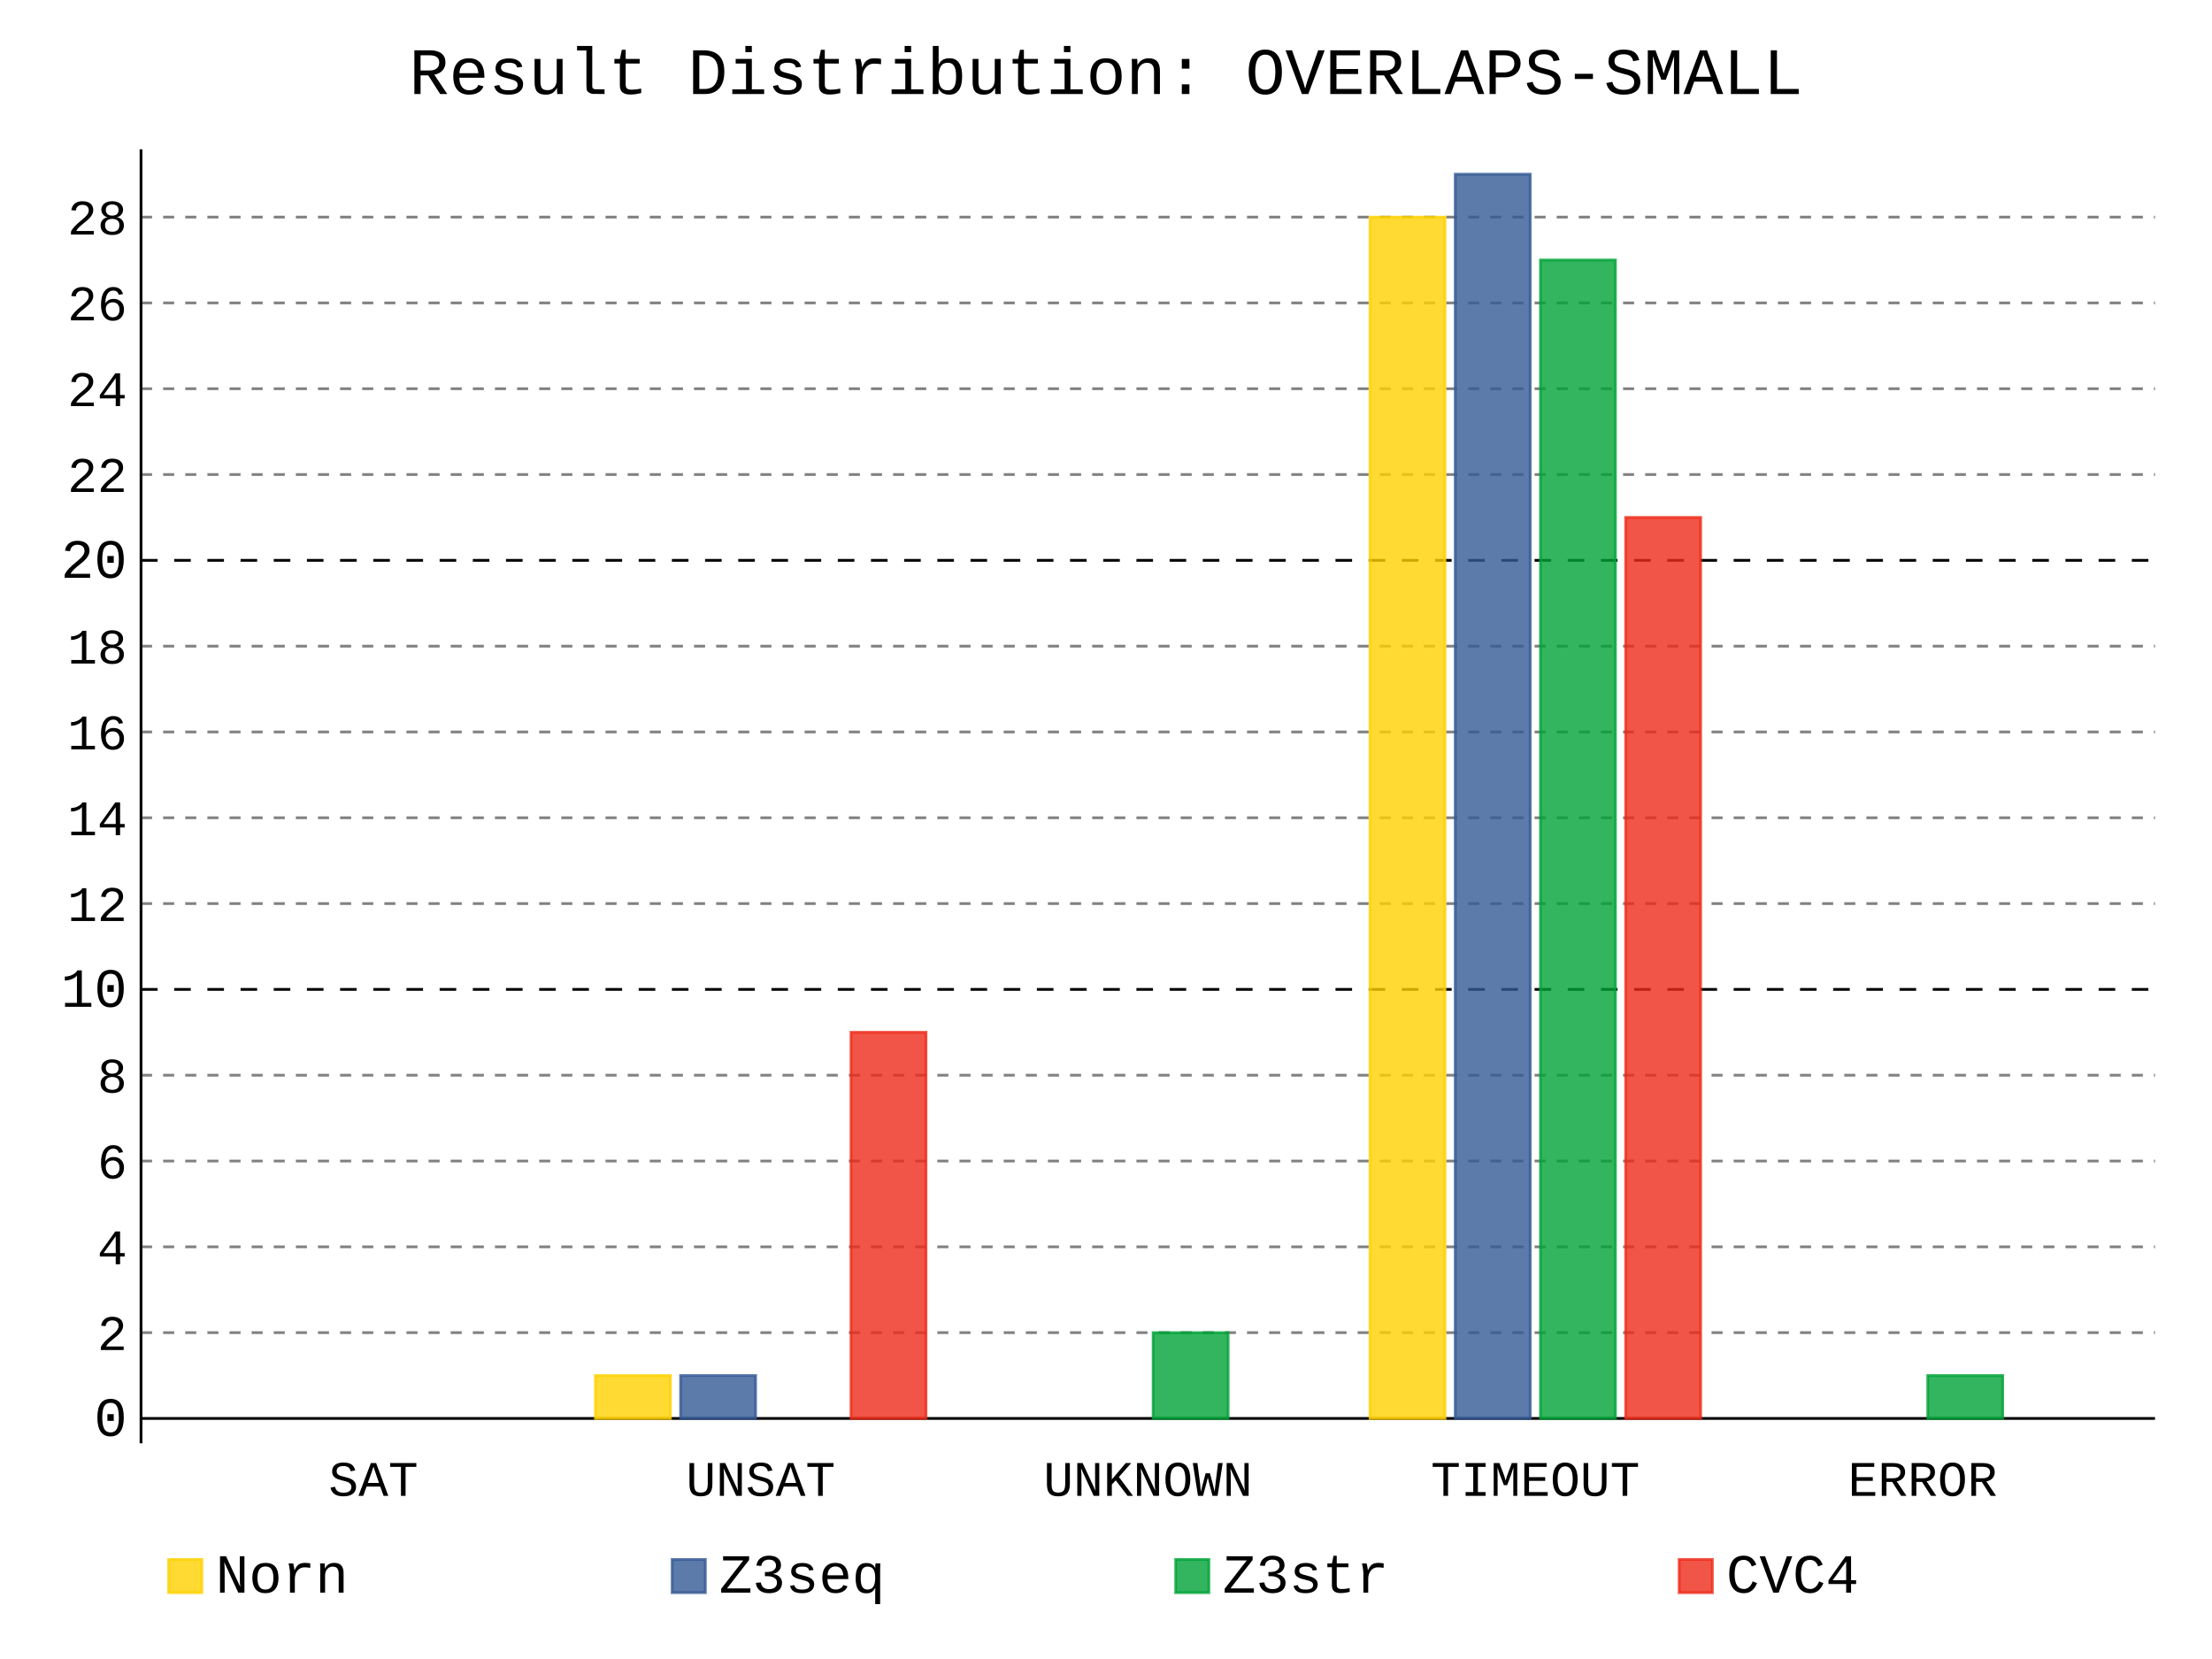
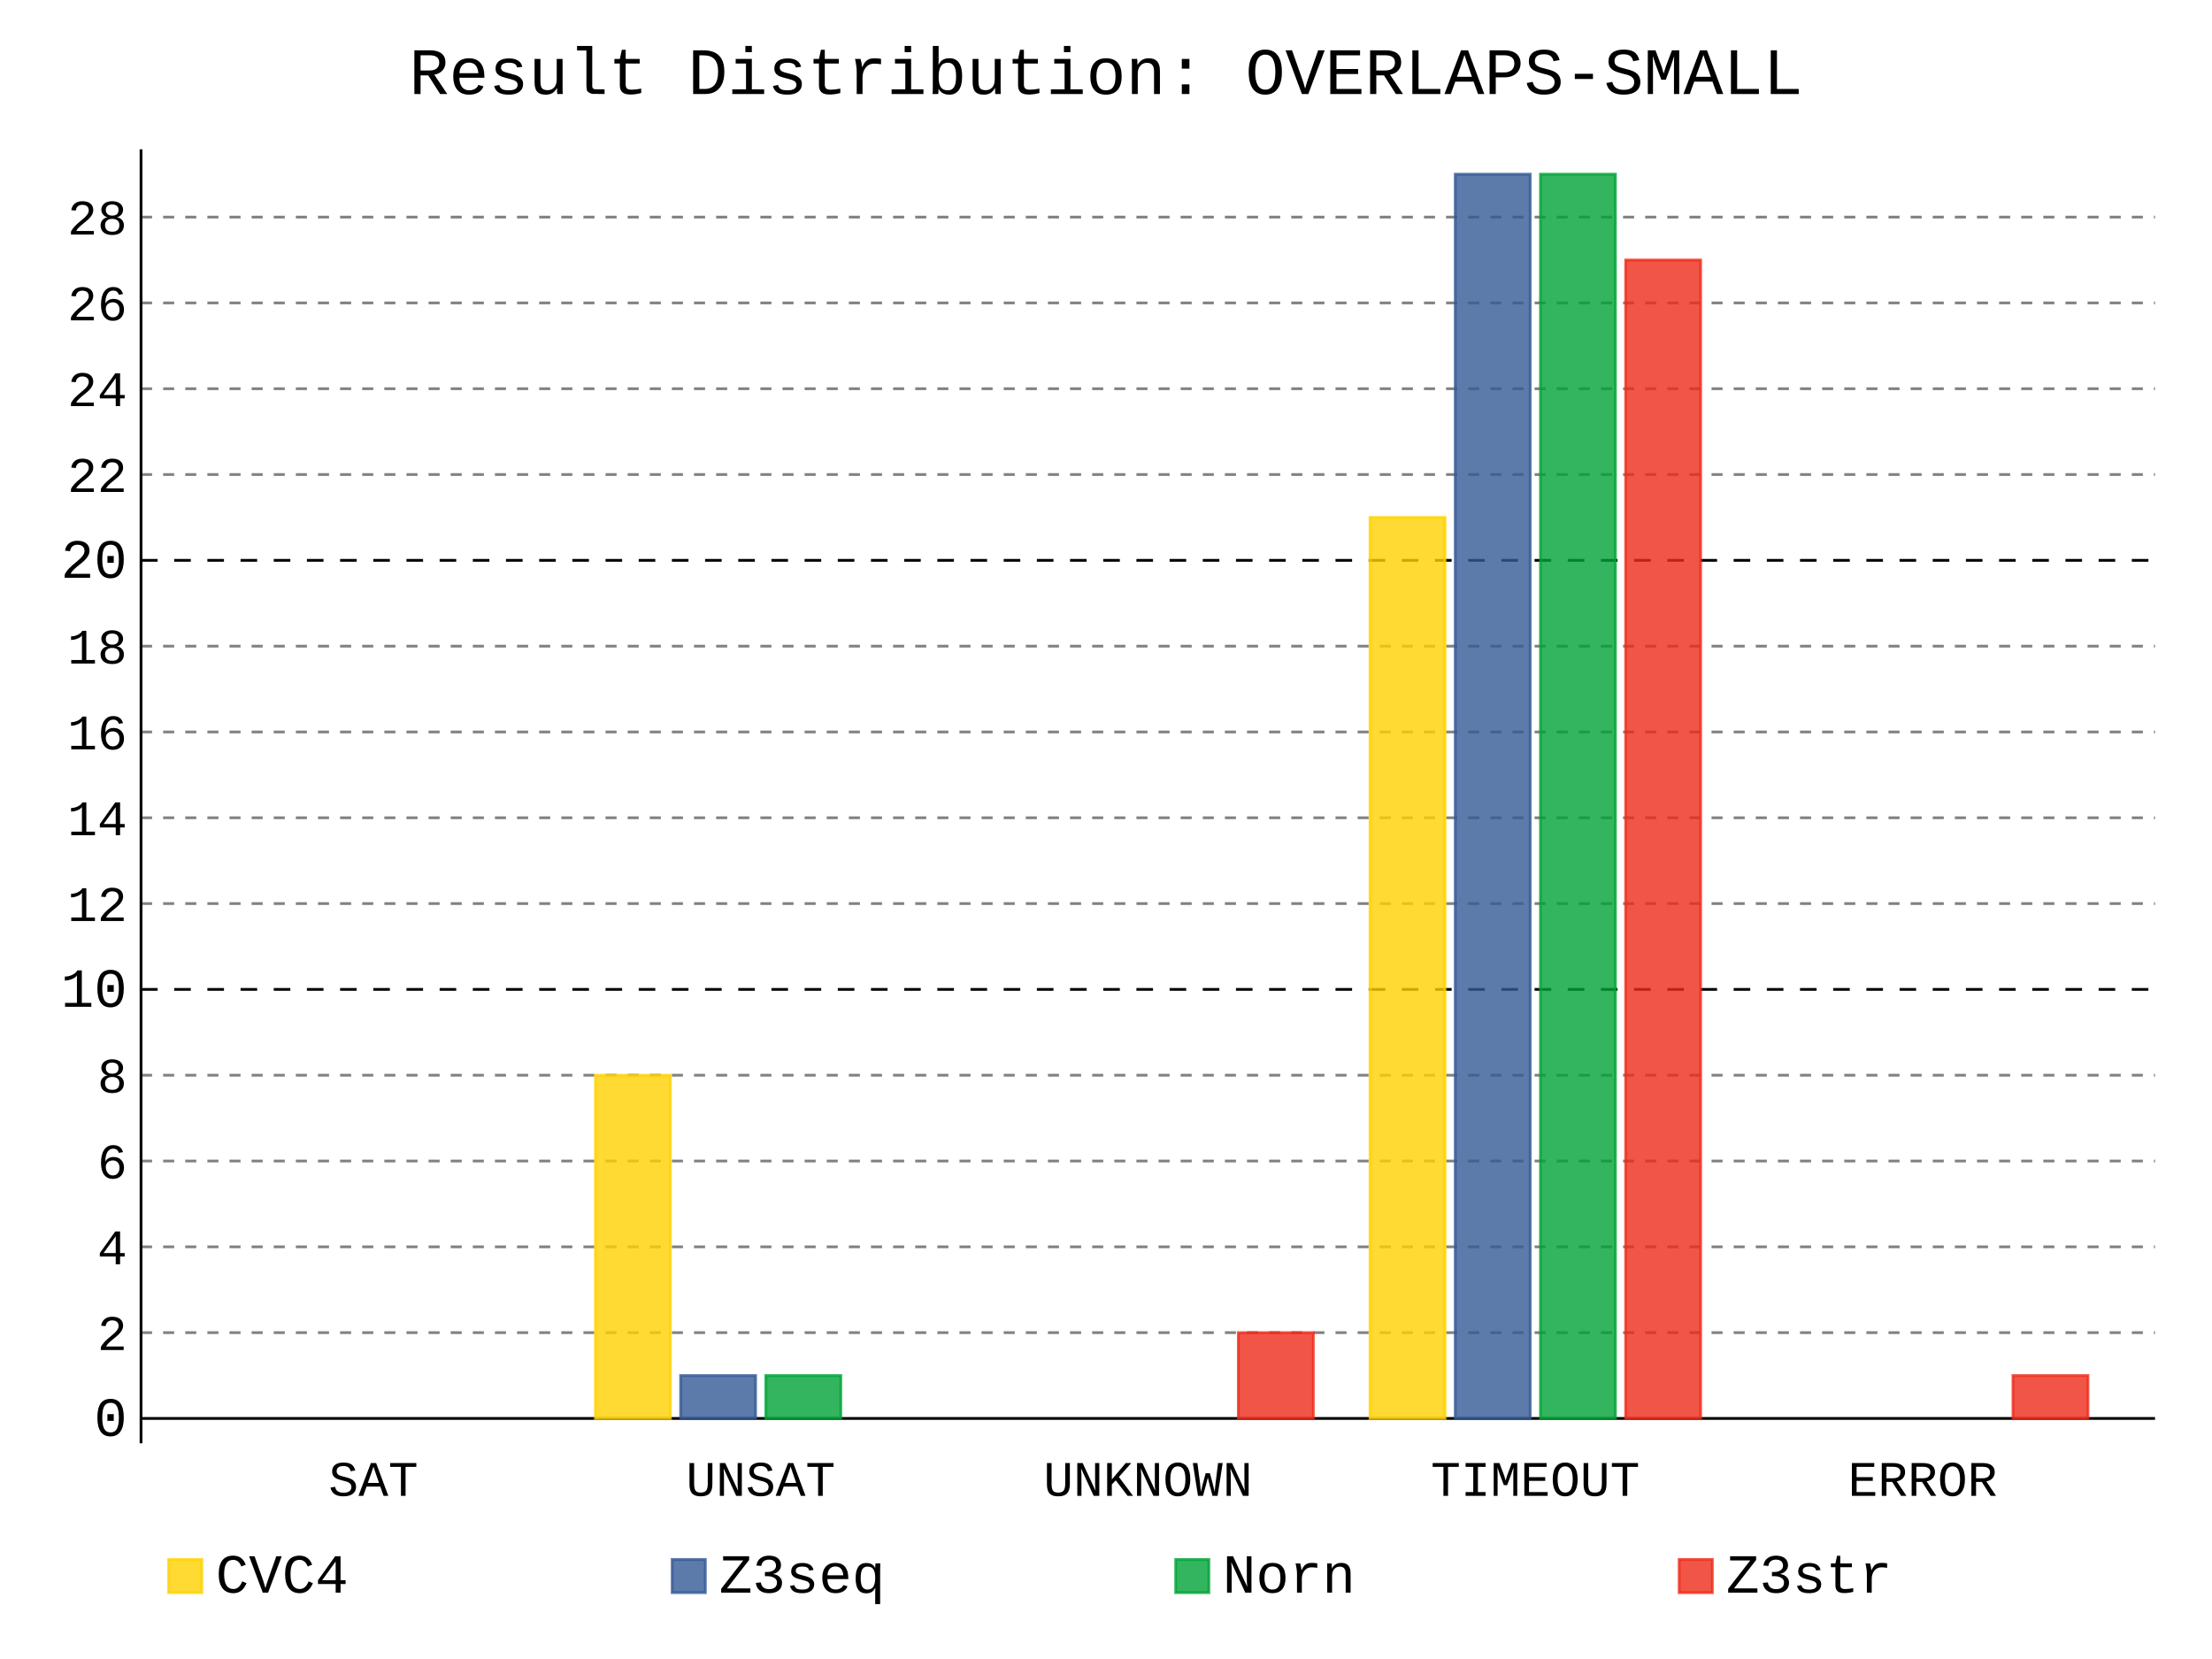
- <svg xmlns="http://www.w3.org/2000/svg" id="chart-b6ed156c-bb88-4a6a-ae41-9a3c95c2acdc" class="pygal-chart" viewBox="0 0 800 600">
+ <svg xmlns="http://www.w3.org/2000/svg" id="chart-f5a711dc-3857-4620-9b81-c6507b2f1856" class="pygal-chart" viewBox="0 0 800 600">
  <defs>
-     <style type="text/css">#chart-b6ed156c-bb88-4a6a-ae41-9a3c95c2acdc{-webkit-user-select:none;-webkit-font-smoothing:antialiased;font-family:Consolas,"Liberation Mono",Menlo,Courier,monospace}#chart-b6ed156c-bb88-4a6a-ae41-9a3c95c2acdc .title{font-family:Consolas,"Liberation Mono",Menlo,Courier,monospace;font-size:24px}#chart-b6ed156c-bb88-4a6a-ae41-9a3c95c2acdc .legends .legend text{font-family:Consolas,"Liberation Mono",Menlo,Courier,monospace;font-size:20px}#chart-b6ed156c-bb88-4a6a-ae41-9a3c95c2acdc .axis text{font-family:Consolas,"Liberation Mono",Menlo,Courier,monospace;font-size:18px}#chart-b6ed156c-bb88-4a6a-ae41-9a3c95c2acdc .axis text.major{font-family:Consolas,"Liberation Mono",Menlo,Courier,monospace;font-size:20px}#chart-b6ed156c-bb88-4a6a-ae41-9a3c95c2acdc .text-overlay text.value{font-family:Consolas,"Liberation Mono",Menlo,Courier,monospace;font-size:22px}#chart-b6ed156c-bb88-4a6a-ae41-9a3c95c2acdc .text-overlay text.label{font-family:Consolas,"Liberation Mono",Menlo,Courier,monospace;font-size:20px}#chart-b6ed156c-bb88-4a6a-ae41-9a3c95c2acdc .tooltip{font-family:Consolas,"Liberation Mono",Menlo,Courier,monospace;font-size:20px}#chart-b6ed156c-bb88-4a6a-ae41-9a3c95c2acdc text.no_data{font-family:Consolas,"Liberation Mono",Menlo,Courier,monospace;font-size:64px}
- #chart-b6ed156c-bb88-4a6a-ae41-9a3c95c2acdc{background-color:#FFFFFF}#chart-b6ed156c-bb88-4a6a-ae41-9a3c95c2acdc path,#chart-b6ed156c-bb88-4a6a-ae41-9a3c95c2acdc line,#chart-b6ed156c-bb88-4a6a-ae41-9a3c95c2acdc rect,#chart-b6ed156c-bb88-4a6a-ae41-9a3c95c2acdc circle{-webkit-transition:100ms;-moz-transition:100ms;transition:100ms}#chart-b6ed156c-bb88-4a6a-ae41-9a3c95c2acdc .graph &gt; .background{fill:#FFFFFF}#chart-b6ed156c-bb88-4a6a-ae41-9a3c95c2acdc .plot &gt; .background{fill:#FFFFFF}#chart-b6ed156c-bb88-4a6a-ae41-9a3c95c2acdc .graph{fill:#000000}#chart-b6ed156c-bb88-4a6a-ae41-9a3c95c2acdc text.no_data{fill:#000000}#chart-b6ed156c-bb88-4a6a-ae41-9a3c95c2acdc .title{fill:#000000}#chart-b6ed156c-bb88-4a6a-ae41-9a3c95c2acdc .legends .legend text{fill:#000000}#chart-b6ed156c-bb88-4a6a-ae41-9a3c95c2acdc .legends .legend:hover text{fill:#000000}#chart-b6ed156c-bb88-4a6a-ae41-9a3c95c2acdc .axis .line{stroke:#000000}#chart-b6ed156c-bb88-4a6a-ae41-9a3c95c2acdc .axis .guide.line{stroke:#828282}#chart-b6ed156c-bb88-4a6a-ae41-9a3c95c2acdc .axis .major.line{stroke:#000000}#chart-b6ed156c-bb88-4a6a-ae41-9a3c95c2acdc .axis text.major{fill:#000000}#chart-b6ed156c-bb88-4a6a-ae41-9a3c95c2acdc .axis.y .guides:hover .guide.line,#chart-b6ed156c-bb88-4a6a-ae41-9a3c95c2acdc .line-graph .axis.x .guides:hover .guide.line,#chart-b6ed156c-bb88-4a6a-ae41-9a3c95c2acdc .stackedline-graph .axis.x .guides:hover .guide.line,#chart-b6ed156c-bb88-4a6a-ae41-9a3c95c2acdc .xy-graph .axis.x .guides:hover .guide.line{stroke:#000000}#chart-b6ed156c-bb88-4a6a-ae41-9a3c95c2acdc .axis .guides:hover text{fill:#000000}#chart-b6ed156c-bb88-4a6a-ae41-9a3c95c2acdc .reactive{fill-opacity:.8;stroke-opacity:.8}#chart-b6ed156c-bb88-4a6a-ae41-9a3c95c2acdc .ci{stroke:#000000}#chart-b6ed156c-bb88-4a6a-ae41-9a3c95c2acdc .reactive.active,#chart-b6ed156c-bb88-4a6a-ae41-9a3c95c2acdc .active .reactive{fill-opacity:.9;stroke-opacity:.9;stroke-width:4}#chart-b6ed156c-bb88-4a6a-ae41-9a3c95c2acdc .ci .reactive.active{stroke-width:1.5}#chart-b6ed156c-bb88-4a6a-ae41-9a3c95c2acdc .series text{fill:#000000}#chart-b6ed156c-bb88-4a6a-ae41-9a3c95c2acdc .tooltip rect{fill:#FFFFFF;stroke:#000000;-webkit-transition:opacity 100ms;-moz-transition:opacity 100ms;transition:opacity 100ms}#chart-b6ed156c-bb88-4a6a-ae41-9a3c95c2acdc .tooltip .label{fill:#000000}#chart-b6ed156c-bb88-4a6a-ae41-9a3c95c2acdc .tooltip .label{fill:#000000}#chart-b6ed156c-bb88-4a6a-ae41-9a3c95c2acdc .tooltip .legend{font-size:.8em;fill:#828282}#chart-b6ed156c-bb88-4a6a-ae41-9a3c95c2acdc .tooltip .x_label{font-size:.6em;fill:#000000}#chart-b6ed156c-bb88-4a6a-ae41-9a3c95c2acdc .tooltip .xlink{font-size:.5em;text-decoration:underline}#chart-b6ed156c-bb88-4a6a-ae41-9a3c95c2acdc .tooltip .value{font-size:1.5em}#chart-b6ed156c-bb88-4a6a-ae41-9a3c95c2acdc .bound{font-size:.5em}#chart-b6ed156c-bb88-4a6a-ae41-9a3c95c2acdc .max-value{font-size:.75em;fill:#828282}#chart-b6ed156c-bb88-4a6a-ae41-9a3c95c2acdc .map-element{fill:#FFFFFF;stroke:#828282 !important}#chart-b6ed156c-bb88-4a6a-ae41-9a3c95c2acdc .map-element .reactive{fill-opacity:inherit;stroke-opacity:inherit}#chart-b6ed156c-bb88-4a6a-ae41-9a3c95c2acdc .color-0,#chart-b6ed156c-bb88-4a6a-ae41-9a3c95c2acdc .color-0 a:visited{stroke:#FFD000;fill:#FFD000}#chart-b6ed156c-bb88-4a6a-ae41-9a3c95c2acdc .color-1,#chart-b6ed156c-bb88-4a6a-ae41-9a3c95c2acdc .color-1 a:visited{stroke:#345995;fill:#345995}#chart-b6ed156c-bb88-4a6a-ae41-9a3c95c2acdc .color-2,#chart-b6ed156c-bb88-4a6a-ae41-9a3c95c2acdc .color-2 a:visited{stroke:#01A337;fill:#01A337}#chart-b6ed156c-bb88-4a6a-ae41-9a3c95c2acdc .color-3,#chart-b6ed156c-bb88-4a6a-ae41-9a3c95c2acdc .color-3 a:visited{stroke:#ED2B1A;fill:#ED2B1A}#chart-b6ed156c-bb88-4a6a-ae41-9a3c95c2acdc .text-overlay .color-0 text{fill:black}#chart-b6ed156c-bb88-4a6a-ae41-9a3c95c2acdc .text-overlay .color-1 text{fill:black}#chart-b6ed156c-bb88-4a6a-ae41-9a3c95c2acdc .text-overlay .color-2 text{fill:black}#chart-b6ed156c-bb88-4a6a-ae41-9a3c95c2acdc .text-overlay .color-3 text{fill:black}
- #chart-b6ed156c-bb88-4a6a-ae41-9a3c95c2acdc text.no_data{text-anchor:middle}#chart-b6ed156c-bb88-4a6a-ae41-9a3c95c2acdc .guide.line{fill:none}#chart-b6ed156c-bb88-4a6a-ae41-9a3c95c2acdc .centered{text-anchor:middle}#chart-b6ed156c-bb88-4a6a-ae41-9a3c95c2acdc .title{text-anchor:middle}#chart-b6ed156c-bb88-4a6a-ae41-9a3c95c2acdc .legends .legend text{fill-opacity:1}#chart-b6ed156c-bb88-4a6a-ae41-9a3c95c2acdc .axis.x text{text-anchor:middle}#chart-b6ed156c-bb88-4a6a-ae41-9a3c95c2acdc .axis.x:not(.web) text[transform]{text-anchor:start}#chart-b6ed156c-bb88-4a6a-ae41-9a3c95c2acdc .axis.x:not(.web) text[transform].backwards{text-anchor:end}#chart-b6ed156c-bb88-4a6a-ae41-9a3c95c2acdc .axis.y text{text-anchor:end}#chart-b6ed156c-bb88-4a6a-ae41-9a3c95c2acdc .axis.y text[transform].backwards{text-anchor:start}#chart-b6ed156c-bb88-4a6a-ae41-9a3c95c2acdc .axis.y2 text{text-anchor:start}#chart-b6ed156c-bb88-4a6a-ae41-9a3c95c2acdc .axis.y2 text[transform].backwards{text-anchor:end}#chart-b6ed156c-bb88-4a6a-ae41-9a3c95c2acdc .axis .guide.line{stroke-dasharray:4,4}#chart-b6ed156c-bb88-4a6a-ae41-9a3c95c2acdc .axis .major.guide.line{stroke-dasharray:6,6}#chart-b6ed156c-bb88-4a6a-ae41-9a3c95c2acdc .horizontal .axis.y .guide.line,#chart-b6ed156c-bb88-4a6a-ae41-9a3c95c2acdc .horizontal .axis.y2 .guide.line,#chart-b6ed156c-bb88-4a6a-ae41-9a3c95c2acdc .vertical .axis.x .guide.line{opacity:0}#chart-b6ed156c-bb88-4a6a-ae41-9a3c95c2acdc .horizontal .axis.always_show .guide.line,#chart-b6ed156c-bb88-4a6a-ae41-9a3c95c2acdc .vertical .axis.always_show .guide.line{opacity:1 !important}#chart-b6ed156c-bb88-4a6a-ae41-9a3c95c2acdc .axis.y .guides:hover .guide.line,#chart-b6ed156c-bb88-4a6a-ae41-9a3c95c2acdc .axis.y2 .guides:hover .guide.line,#chart-b6ed156c-bb88-4a6a-ae41-9a3c95c2acdc .axis.x .guides:hover .guide.line{opacity:1}#chart-b6ed156c-bb88-4a6a-ae41-9a3c95c2acdc .axis .guides:hover text{opacity:1}#chart-b6ed156c-bb88-4a6a-ae41-9a3c95c2acdc .nofill{fill:none}#chart-b6ed156c-bb88-4a6a-ae41-9a3c95c2acdc .subtle-fill{fill-opacity:.2}#chart-b6ed156c-bb88-4a6a-ae41-9a3c95c2acdc .dot{stroke-width:1px;fill-opacity:1}#chart-b6ed156c-bb88-4a6a-ae41-9a3c95c2acdc .dot.active{stroke-width:5px}#chart-b6ed156c-bb88-4a6a-ae41-9a3c95c2acdc .dot.negative{fill:transparent}#chart-b6ed156c-bb88-4a6a-ae41-9a3c95c2acdc text,#chart-b6ed156c-bb88-4a6a-ae41-9a3c95c2acdc tspan{stroke:none !important}#chart-b6ed156c-bb88-4a6a-ae41-9a3c95c2acdc .series text.active{opacity:1}#chart-b6ed156c-bb88-4a6a-ae41-9a3c95c2acdc .tooltip rect{fill-opacity:.95;stroke-width:.5}#chart-b6ed156c-bb88-4a6a-ae41-9a3c95c2acdc .tooltip text{fill-opacity:1}#chart-b6ed156c-bb88-4a6a-ae41-9a3c95c2acdc .showable{visibility:hidden}#chart-b6ed156c-bb88-4a6a-ae41-9a3c95c2acdc .showable.shown{visibility:visible}#chart-b6ed156c-bb88-4a6a-ae41-9a3c95c2acdc .gauge-background{fill:rgba(229,229,229,1);stroke:none}#chart-b6ed156c-bb88-4a6a-ae41-9a3c95c2acdc .bg-lines{stroke:#FFFFFF;stroke-width:2px}</style>
+     <style type="text/css">#chart-f5a711dc-3857-4620-9b81-c6507b2f1856{-webkit-user-select:none;-webkit-font-smoothing:antialiased;font-family:Consolas,"Liberation Mono",Menlo,Courier,monospace}#chart-f5a711dc-3857-4620-9b81-c6507b2f1856 .title{font-family:Consolas,"Liberation Mono",Menlo,Courier,monospace;font-size:24px}#chart-f5a711dc-3857-4620-9b81-c6507b2f1856 .legends .legend text{font-family:Consolas,"Liberation Mono",Menlo,Courier,monospace;font-size:20px}#chart-f5a711dc-3857-4620-9b81-c6507b2f1856 .axis text{font-family:Consolas,"Liberation Mono",Menlo,Courier,monospace;font-size:18px}#chart-f5a711dc-3857-4620-9b81-c6507b2f1856 .axis text.major{font-family:Consolas,"Liberation Mono",Menlo,Courier,monospace;font-size:20px}#chart-f5a711dc-3857-4620-9b81-c6507b2f1856 .text-overlay text.value{font-family:Consolas,"Liberation Mono",Menlo,Courier,monospace;font-size:22px}#chart-f5a711dc-3857-4620-9b81-c6507b2f1856 .text-overlay text.label{font-family:Consolas,"Liberation Mono",Menlo,Courier,monospace;font-size:20px}#chart-f5a711dc-3857-4620-9b81-c6507b2f1856 .tooltip{font-family:Consolas,"Liberation Mono",Menlo,Courier,monospace;font-size:20px}#chart-f5a711dc-3857-4620-9b81-c6507b2f1856 text.no_data{font-family:Consolas,"Liberation Mono",Menlo,Courier,monospace;font-size:64px}
+ #chart-f5a711dc-3857-4620-9b81-c6507b2f1856{background-color:#FFFFFF}#chart-f5a711dc-3857-4620-9b81-c6507b2f1856 path,#chart-f5a711dc-3857-4620-9b81-c6507b2f1856 line,#chart-f5a711dc-3857-4620-9b81-c6507b2f1856 rect,#chart-f5a711dc-3857-4620-9b81-c6507b2f1856 circle{-webkit-transition:100ms;-moz-transition:100ms;transition:100ms}#chart-f5a711dc-3857-4620-9b81-c6507b2f1856 .graph &gt; .background{fill:#FFFFFF}#chart-f5a711dc-3857-4620-9b81-c6507b2f1856 .plot &gt; .background{fill:#FFFFFF}#chart-f5a711dc-3857-4620-9b81-c6507b2f1856 .graph{fill:#000000}#chart-f5a711dc-3857-4620-9b81-c6507b2f1856 text.no_data{fill:#000000}#chart-f5a711dc-3857-4620-9b81-c6507b2f1856 .title{fill:#000000}#chart-f5a711dc-3857-4620-9b81-c6507b2f1856 .legends .legend text{fill:#000000}#chart-f5a711dc-3857-4620-9b81-c6507b2f1856 .legends .legend:hover text{fill:#000000}#chart-f5a711dc-3857-4620-9b81-c6507b2f1856 .axis .line{stroke:#000000}#chart-f5a711dc-3857-4620-9b81-c6507b2f1856 .axis .guide.line{stroke:#828282}#chart-f5a711dc-3857-4620-9b81-c6507b2f1856 .axis .major.line{stroke:#000000}#chart-f5a711dc-3857-4620-9b81-c6507b2f1856 .axis text.major{fill:#000000}#chart-f5a711dc-3857-4620-9b81-c6507b2f1856 .axis.y .guides:hover .guide.line,#chart-f5a711dc-3857-4620-9b81-c6507b2f1856 .line-graph .axis.x .guides:hover .guide.line,#chart-f5a711dc-3857-4620-9b81-c6507b2f1856 .stackedline-graph .axis.x .guides:hover .guide.line,#chart-f5a711dc-3857-4620-9b81-c6507b2f1856 .xy-graph .axis.x .guides:hover .guide.line{stroke:#000000}#chart-f5a711dc-3857-4620-9b81-c6507b2f1856 .axis .guides:hover text{fill:#000000}#chart-f5a711dc-3857-4620-9b81-c6507b2f1856 .reactive{fill-opacity:.8;stroke-opacity:.8}#chart-f5a711dc-3857-4620-9b81-c6507b2f1856 .ci{stroke:#000000}#chart-f5a711dc-3857-4620-9b81-c6507b2f1856 .reactive.active,#chart-f5a711dc-3857-4620-9b81-c6507b2f1856 .active .reactive{fill-opacity:.9;stroke-opacity:.9;stroke-width:4}#chart-f5a711dc-3857-4620-9b81-c6507b2f1856 .ci .reactive.active{stroke-width:1.5}#chart-f5a711dc-3857-4620-9b81-c6507b2f1856 .series text{fill:#000000}#chart-f5a711dc-3857-4620-9b81-c6507b2f1856 .tooltip rect{fill:#FFFFFF;stroke:#000000;-webkit-transition:opacity 100ms;-moz-transition:opacity 100ms;transition:opacity 100ms}#chart-f5a711dc-3857-4620-9b81-c6507b2f1856 .tooltip .label{fill:#000000}#chart-f5a711dc-3857-4620-9b81-c6507b2f1856 .tooltip .label{fill:#000000}#chart-f5a711dc-3857-4620-9b81-c6507b2f1856 .tooltip .legend{font-size:.8em;fill:#828282}#chart-f5a711dc-3857-4620-9b81-c6507b2f1856 .tooltip .x_label{font-size:.6em;fill:#000000}#chart-f5a711dc-3857-4620-9b81-c6507b2f1856 .tooltip .xlink{font-size:.5em;text-decoration:underline}#chart-f5a711dc-3857-4620-9b81-c6507b2f1856 .tooltip .value{font-size:1.5em}#chart-f5a711dc-3857-4620-9b81-c6507b2f1856 .bound{font-size:.5em}#chart-f5a711dc-3857-4620-9b81-c6507b2f1856 .max-value{font-size:.75em;fill:#828282}#chart-f5a711dc-3857-4620-9b81-c6507b2f1856 .map-element{fill:#FFFFFF;stroke:#828282 !important}#chart-f5a711dc-3857-4620-9b81-c6507b2f1856 .map-element .reactive{fill-opacity:inherit;stroke-opacity:inherit}#chart-f5a711dc-3857-4620-9b81-c6507b2f1856 .color-0,#chart-f5a711dc-3857-4620-9b81-c6507b2f1856 .color-0 a:visited{stroke:#FFD000;fill:#FFD000}#chart-f5a711dc-3857-4620-9b81-c6507b2f1856 .color-1,#chart-f5a711dc-3857-4620-9b81-c6507b2f1856 .color-1 a:visited{stroke:#345995;fill:#345995}#chart-f5a711dc-3857-4620-9b81-c6507b2f1856 .color-2,#chart-f5a711dc-3857-4620-9b81-c6507b2f1856 .color-2 a:visited{stroke:#01A337;fill:#01A337}#chart-f5a711dc-3857-4620-9b81-c6507b2f1856 .color-3,#chart-f5a711dc-3857-4620-9b81-c6507b2f1856 .color-3 a:visited{stroke:#ED2B1A;fill:#ED2B1A}#chart-f5a711dc-3857-4620-9b81-c6507b2f1856 .text-overlay .color-0 text{fill:black}#chart-f5a711dc-3857-4620-9b81-c6507b2f1856 .text-overlay .color-1 text{fill:black}#chart-f5a711dc-3857-4620-9b81-c6507b2f1856 .text-overlay .color-2 text{fill:black}#chart-f5a711dc-3857-4620-9b81-c6507b2f1856 .text-overlay .color-3 text{fill:black}
+ #chart-f5a711dc-3857-4620-9b81-c6507b2f1856 text.no_data{text-anchor:middle}#chart-f5a711dc-3857-4620-9b81-c6507b2f1856 .guide.line{fill:none}#chart-f5a711dc-3857-4620-9b81-c6507b2f1856 .centered{text-anchor:middle}#chart-f5a711dc-3857-4620-9b81-c6507b2f1856 .title{text-anchor:middle}#chart-f5a711dc-3857-4620-9b81-c6507b2f1856 .legends .legend text{fill-opacity:1}#chart-f5a711dc-3857-4620-9b81-c6507b2f1856 .axis.x text{text-anchor:middle}#chart-f5a711dc-3857-4620-9b81-c6507b2f1856 .axis.x:not(.web) text[transform]{text-anchor:start}#chart-f5a711dc-3857-4620-9b81-c6507b2f1856 .axis.x:not(.web) text[transform].backwards{text-anchor:end}#chart-f5a711dc-3857-4620-9b81-c6507b2f1856 .axis.y text{text-anchor:end}#chart-f5a711dc-3857-4620-9b81-c6507b2f1856 .axis.y text[transform].backwards{text-anchor:start}#chart-f5a711dc-3857-4620-9b81-c6507b2f1856 .axis.y2 text{text-anchor:start}#chart-f5a711dc-3857-4620-9b81-c6507b2f1856 .axis.y2 text[transform].backwards{text-anchor:end}#chart-f5a711dc-3857-4620-9b81-c6507b2f1856 .axis .guide.line{stroke-dasharray:4,4}#chart-f5a711dc-3857-4620-9b81-c6507b2f1856 .axis .major.guide.line{stroke-dasharray:6,6}#chart-f5a711dc-3857-4620-9b81-c6507b2f1856 .horizontal .axis.y .guide.line,#chart-f5a711dc-3857-4620-9b81-c6507b2f1856 .horizontal .axis.y2 .guide.line,#chart-f5a711dc-3857-4620-9b81-c6507b2f1856 .vertical .axis.x .guide.line{opacity:0}#chart-f5a711dc-3857-4620-9b81-c6507b2f1856 .horizontal .axis.always_show .guide.line,#chart-f5a711dc-3857-4620-9b81-c6507b2f1856 .vertical .axis.always_show .guide.line{opacity:1 !important}#chart-f5a711dc-3857-4620-9b81-c6507b2f1856 .axis.y .guides:hover .guide.line,#chart-f5a711dc-3857-4620-9b81-c6507b2f1856 .axis.y2 .guides:hover .guide.line,#chart-f5a711dc-3857-4620-9b81-c6507b2f1856 .axis.x .guides:hover .guide.line{opacity:1}#chart-f5a711dc-3857-4620-9b81-c6507b2f1856 .axis .guides:hover text{opacity:1}#chart-f5a711dc-3857-4620-9b81-c6507b2f1856 .nofill{fill:none}#chart-f5a711dc-3857-4620-9b81-c6507b2f1856 .subtle-fill{fill-opacity:.2}#chart-f5a711dc-3857-4620-9b81-c6507b2f1856 .dot{stroke-width:1px;fill-opacity:1}#chart-f5a711dc-3857-4620-9b81-c6507b2f1856 .dot.active{stroke-width:5px}#chart-f5a711dc-3857-4620-9b81-c6507b2f1856 .dot.negative{fill:transparent}#chart-f5a711dc-3857-4620-9b81-c6507b2f1856 text,#chart-f5a711dc-3857-4620-9b81-c6507b2f1856 tspan{stroke:none !important}#chart-f5a711dc-3857-4620-9b81-c6507b2f1856 .series text.active{opacity:1}#chart-f5a711dc-3857-4620-9b81-c6507b2f1856 .tooltip rect{fill-opacity:.95;stroke-width:.5}#chart-f5a711dc-3857-4620-9b81-c6507b2f1856 .tooltip text{fill-opacity:1}#chart-f5a711dc-3857-4620-9b81-c6507b2f1856 .showable{visibility:hidden}#chart-f5a711dc-3857-4620-9b81-c6507b2f1856 .showable.shown{visibility:visible}#chart-f5a711dc-3857-4620-9b81-c6507b2f1856 .gauge-background{fill:rgba(229,229,229,1);stroke:none}#chart-f5a711dc-3857-4620-9b81-c6507b2f1856 .bg-lines{stroke:#FFFFFF;stroke-width:2px}</style>
  </defs>
  <g class="graph bar-graph vertical">
    <rect class="background" height="600" width="800" x="0" y="0" />
    <g class="plot" transform="translate(51, 54)">
      <rect class="background" height="468.0" width="728.4" x="0" y="0" />
      <g class="axis y always_show">
        <g class="guides">
          <path class="axis major line" d="M0 459 h728.4" />
          <text class="major" x="-5" y="465.3">0</text>
        </g>
        <g class="guides">
          <path class="guide line" d="M0 427.966 h728.4" />
          <text class="" x="-5" y="434.266">2</text>
        </g>
        <g class="guides">
          <path class="guide line" d="M0 396.931 h728.4" />
          <text class="" x="-5" y="403.231">4</text>
        </g>
        <g class="guides">
          <path class="guide line" d="M0 365.897 h728.4" />
          <text class="" x="-5" y="372.197">6</text>
        </g>
        <g class="guides">
          <path class="guide line" d="M0 334.862 h728.4" />
          <text class="" x="-5" y="341.162">8</text>
        </g>
        <g class="guides">
          <path class="major guide line" d="M0 303.828 h728.4" />
          <text class="major" x="-5" y="310.128">10</text>
        </g>
        <g class="guides">
          <path class="guide line" d="M0 272.793 h728.4" />
          <text class="" x="-5" y="279.093">12</text>
        </g>
        <g class="guides">
          <path class="guide line" d="M0 241.759 h728.4" />
          <text class="" x="-5" y="248.059">14</text>
        </g>
        <g class="guides">
          <path class="guide line" d="M0 210.724 h728.4" />
          <text class="" x="-5" y="217.024">16</text>
        </g>
        <g class="guides">
          <path class="guide line" d="M0 179.69 h728.4" />
          <text class="" x="-5" y="185.99">18</text>
        </g>
        <g class="guides">
          <path class="major guide line" d="M0 148.655 h728.4" />
          <text class="major" x="-5" y="154.955">20</text>
        </g>
        <g class="guides">
          <path class="guide line" d="M0 117.621 h728.4" />
          <text class="" x="-5" y="123.921">22</text>
        </g>
        <g class="guides">
          <path class="guide line" d="M0 86.586 h728.4" />
          <text class="" x="-5" y="92.886">24</text>
        </g>
        <g class="guides">
          <path class="guide line" d="M0 55.552 h728.4" />
          <text class="" x="-5" y="61.852">26</text>
        </g>
        <g class="guides">
          <path class="guide line" d="M0 24.517 h728.4" />
          <text class="" x="-5" y="30.817">28</text>
        </g>
      </g>
      <g class="axis x">
        <path class="line" d="M0 0 v468" />
        <g class="guides">
          <path class="guide line" d="M84.046 0 v468" />
          <text class="" x="84.046" y="487.0">SAT</text>
        </g>
        <g class="guides">
          <path class="guide line" d="M224.123 0 v468" />
          <text class="" x="224.123" y="487.0">UNSAT</text>
        </g>
        <g class="guides">
          <path class="guide line" d="M364.2 0 v468" />
          <text class="" x="364.2" y="487.0">UNKNOWN</text>
        </g>
        <g class="guides">
          <path class="guide line" d="M504.277 0 v468" />
          <text class="" x="504.277" y="487.0">TIMEOUT</text>
        </g>
        <g class="guides">
          <path class="guide line" d="M644.354 0 v468" />
          <text class="" x="644.354" y="487.0">ERROR</text>
        </g>
      </g>
      <g class="series serie-0 color-0">
        <g class="bars">
          <g class="bar">
            <rect class="rect reactive tooltip-trigger" height="0.0" rx="0" ry="0" width="27.119" x="24.261" y="459.0" />
          </g>
          <g class="bar">
-             <rect class="rect reactive tooltip-trigger" height="15.517" rx="0" ry="0" width="27.119" x="164.338" y="443.483" />
+             <rect class="rect reactive tooltip-trigger" height="124.138" rx="0" ry="0" width="27.119" x="164.338" y="334.862" />
          </g>
          <g class="bar">
            <rect class="rect reactive tooltip-trigger" height="0.0" rx="0" ry="0" width="27.119" x="304.415" y="459.0" />
          </g>
          <g class="bar">
-             <rect class="rect reactive tooltip-trigger" height="434.483" rx="0" ry="0" width="27.119" x="444.492" y="24.517" />
+             <rect class="rect reactive tooltip-trigger" height="325.862" rx="0" ry="0" width="27.119" x="444.492" y="133.138" />
          </g>
          <g class="bar">
            <rect class="rect reactive tooltip-trigger" height="0.0" rx="0" ry="0" width="27.119" x="584.569" y="459.0" />
          </g>
        </g>
      </g>
      <g class="series serie-1 color-1">
        <g class="bars">
          <g class="bar">
            <rect class="rect reactive tooltip-trigger" height="0.0" rx="0" ry="0" width="27.119" x="55.078" y="459.0" />
          </g>
          <g class="bar">
            <rect class="rect reactive tooltip-trigger" height="15.517" rx="0" ry="0" width="27.119" x="195.155" y="443.483" />
          </g>
          <g class="bar">
            <rect class="rect reactive tooltip-trigger" height="0.0" rx="0" ry="0" width="27.119" x="335.232" y="459.0" />
          </g>
          <g class="bar">
            <rect class="rect reactive tooltip-trigger" height="450.0" rx="0" ry="0" width="27.119" x="475.309" y="9.0" />
          </g>
          <g class="bar">
            <rect class="rect reactive tooltip-trigger" height="0.0" rx="0" ry="0" width="27.119" x="615.386" y="459.0" />
          </g>
        </g>
      </g>
      <g class="series serie-2 color-2">
        <g class="bars">
          <g class="bar">
            <rect class="rect reactive tooltip-trigger" height="0.0" rx="0" ry="0" width="27.119" x="85.895" y="459.0" />
          </g>
          <g class="bar">
-             <rect class="rect reactive tooltip-trigger" height="0.0" rx="0" ry="0" width="27.119" x="225.972" y="459.0" />
-           </g>
-           <g class="bar">
-             <rect class="rect reactive tooltip-trigger" height="31.034" rx="0" ry="0" width="27.119" x="366.049" y="427.966" />
-           </g>
-           <g class="bar">
-             <rect class="rect reactive tooltip-trigger" height="418.966" rx="0" ry="0" width="27.119" x="506.126" y="40.034" />
-           </g>
-           <g class="bar">
-             <rect class="rect reactive tooltip-trigger" height="15.517" rx="0" ry="0" width="27.119" x="646.203" y="443.483" />
+             <rect class="rect reactive tooltip-trigger" height="15.517" rx="0" ry="0" width="27.119" x="225.972" y="443.483" />
+           </g>
+           <g class="bar">
+             <rect class="rect reactive tooltip-trigger" height="0.0" rx="0" ry="0" width="27.119" x="366.049" y="459.0" />
+           </g>
+           <g class="bar">
+             <rect class="rect reactive tooltip-trigger" height="450.0" rx="0" ry="0" width="27.119" x="506.126" y="9.0" />
+           </g>
+           <g class="bar">
+             <rect class="rect reactive tooltip-trigger" height="0.0" rx="0" ry="0" width="27.119" x="646.203" y="459.0" />
          </g>
        </g>
      </g>
      <g class="series serie-3 color-3">
        <g class="bars">
          <g class="bar">
            <rect class="rect reactive tooltip-trigger" height="0.0" rx="0" ry="0" width="27.119" x="116.712" y="459.0" />
          </g>
          <g class="bar">
-             <rect class="rect reactive tooltip-trigger" height="139.655" rx="0" ry="0" width="27.119" x="256.789" y="319.345" />
-           </g>
-           <g class="bar">
-             <rect class="rect reactive tooltip-trigger" height="0.0" rx="0" ry="0" width="27.119" x="396.866" y="459.0" />
-           </g>
-           <g class="bar">
-             <rect class="rect reactive tooltip-trigger" height="325.862" rx="0" ry="0" width="27.119" x="536.943" y="133.138" />
-           </g>
-           <g class="bar">
-             <rect class="rect reactive tooltip-trigger" height="0.0" rx="0" ry="0" width="27.119" x="677.02" y="459.0" />
+             <rect class="rect reactive tooltip-trigger" height="0.0" rx="0" ry="0" width="27.119" x="256.789" y="459.0" />
+           </g>
+           <g class="bar">
+             <rect class="rect reactive tooltip-trigger" height="31.034" rx="0" ry="0" width="27.119" x="396.866" y="427.966" />
+           </g>
+           <g class="bar">
+             <rect class="rect reactive tooltip-trigger" height="418.966" rx="0" ry="0" width="27.119" x="536.943" y="40.034" />
+           </g>
+           <g class="bar">
+             <rect class="rect reactive tooltip-trigger" height="15.517" rx="0" ry="0" width="27.119" x="677.02" y="443.483" />
          </g>
        </g>
      </g>
    </g>
    <g class="titles">
      <text class="title plot_title" x="400.0" y="34">Result Distribution: OVERLAPS-SMALL</text>
    </g>
    <g class="plot overlay" transform="translate(51, 54)">
      <g class="series serie-0 color-0" />
      <g class="series serie-1 color-1" />
      <g class="series serie-2 color-2" />
      <g class="series serie-3 color-3" />
    </g>
    <g class="plot text-overlay" transform="translate(51, 54)">
      <g class="series serie-0 color-0" />
      <g class="series serie-1 color-1" />
      <g class="series serie-2 color-2" />
      <g class="series serie-3 color-3" />
    </g>
    <g class="plot tooltip-overlay" transform="translate(51, 54)">
      <g class="tooltip" style="opacity: 0" transform="translate(0 0)">
        <rect class="tooltip-box" height="0" rx="10" ry="10" width="0" />
        <g class="text" />
      </g>
    </g>
    <g class="legends" transform="translate(61, 560)">
      <g class="legend reactive activate-serie" id="activate-serie-0">
        <rect class="color-0 reactive" height="12" width="12" x="0.0" y="4.0" />
-         <text x="17.0" y="16.0">Norn</text>
+         <text x="17.0" y="16.0">CVC4</text>
      </g>
      <g class="legend reactive activate-serie" id="activate-serie-1">
        <rect class="color-1 reactive" height="12" width="12" x="182.1" y="4.0" />
        <text x="199.1" y="16.0">Z3seq</text>
      </g>
      <g class="legend reactive activate-serie" id="activate-serie-2">
        <rect class="color-2 reactive" height="12" width="12" x="364.2" y="4.0" />
-         <text x="381.2" y="16.0">Z3str</text>
+         <text x="381.2" y="16.0">Norn</text>
      </g>
      <g class="legend reactive activate-serie" id="activate-serie-3">
        <rect class="color-3 reactive" height="12" width="12" x="546.3" y="4.0" />
-         <text x="563.3" y="16.0">CVC4</text>
+         <text x="563.3" y="16.0">Z3str</text>
      </g>
    </g>
  </g>
</svg>
